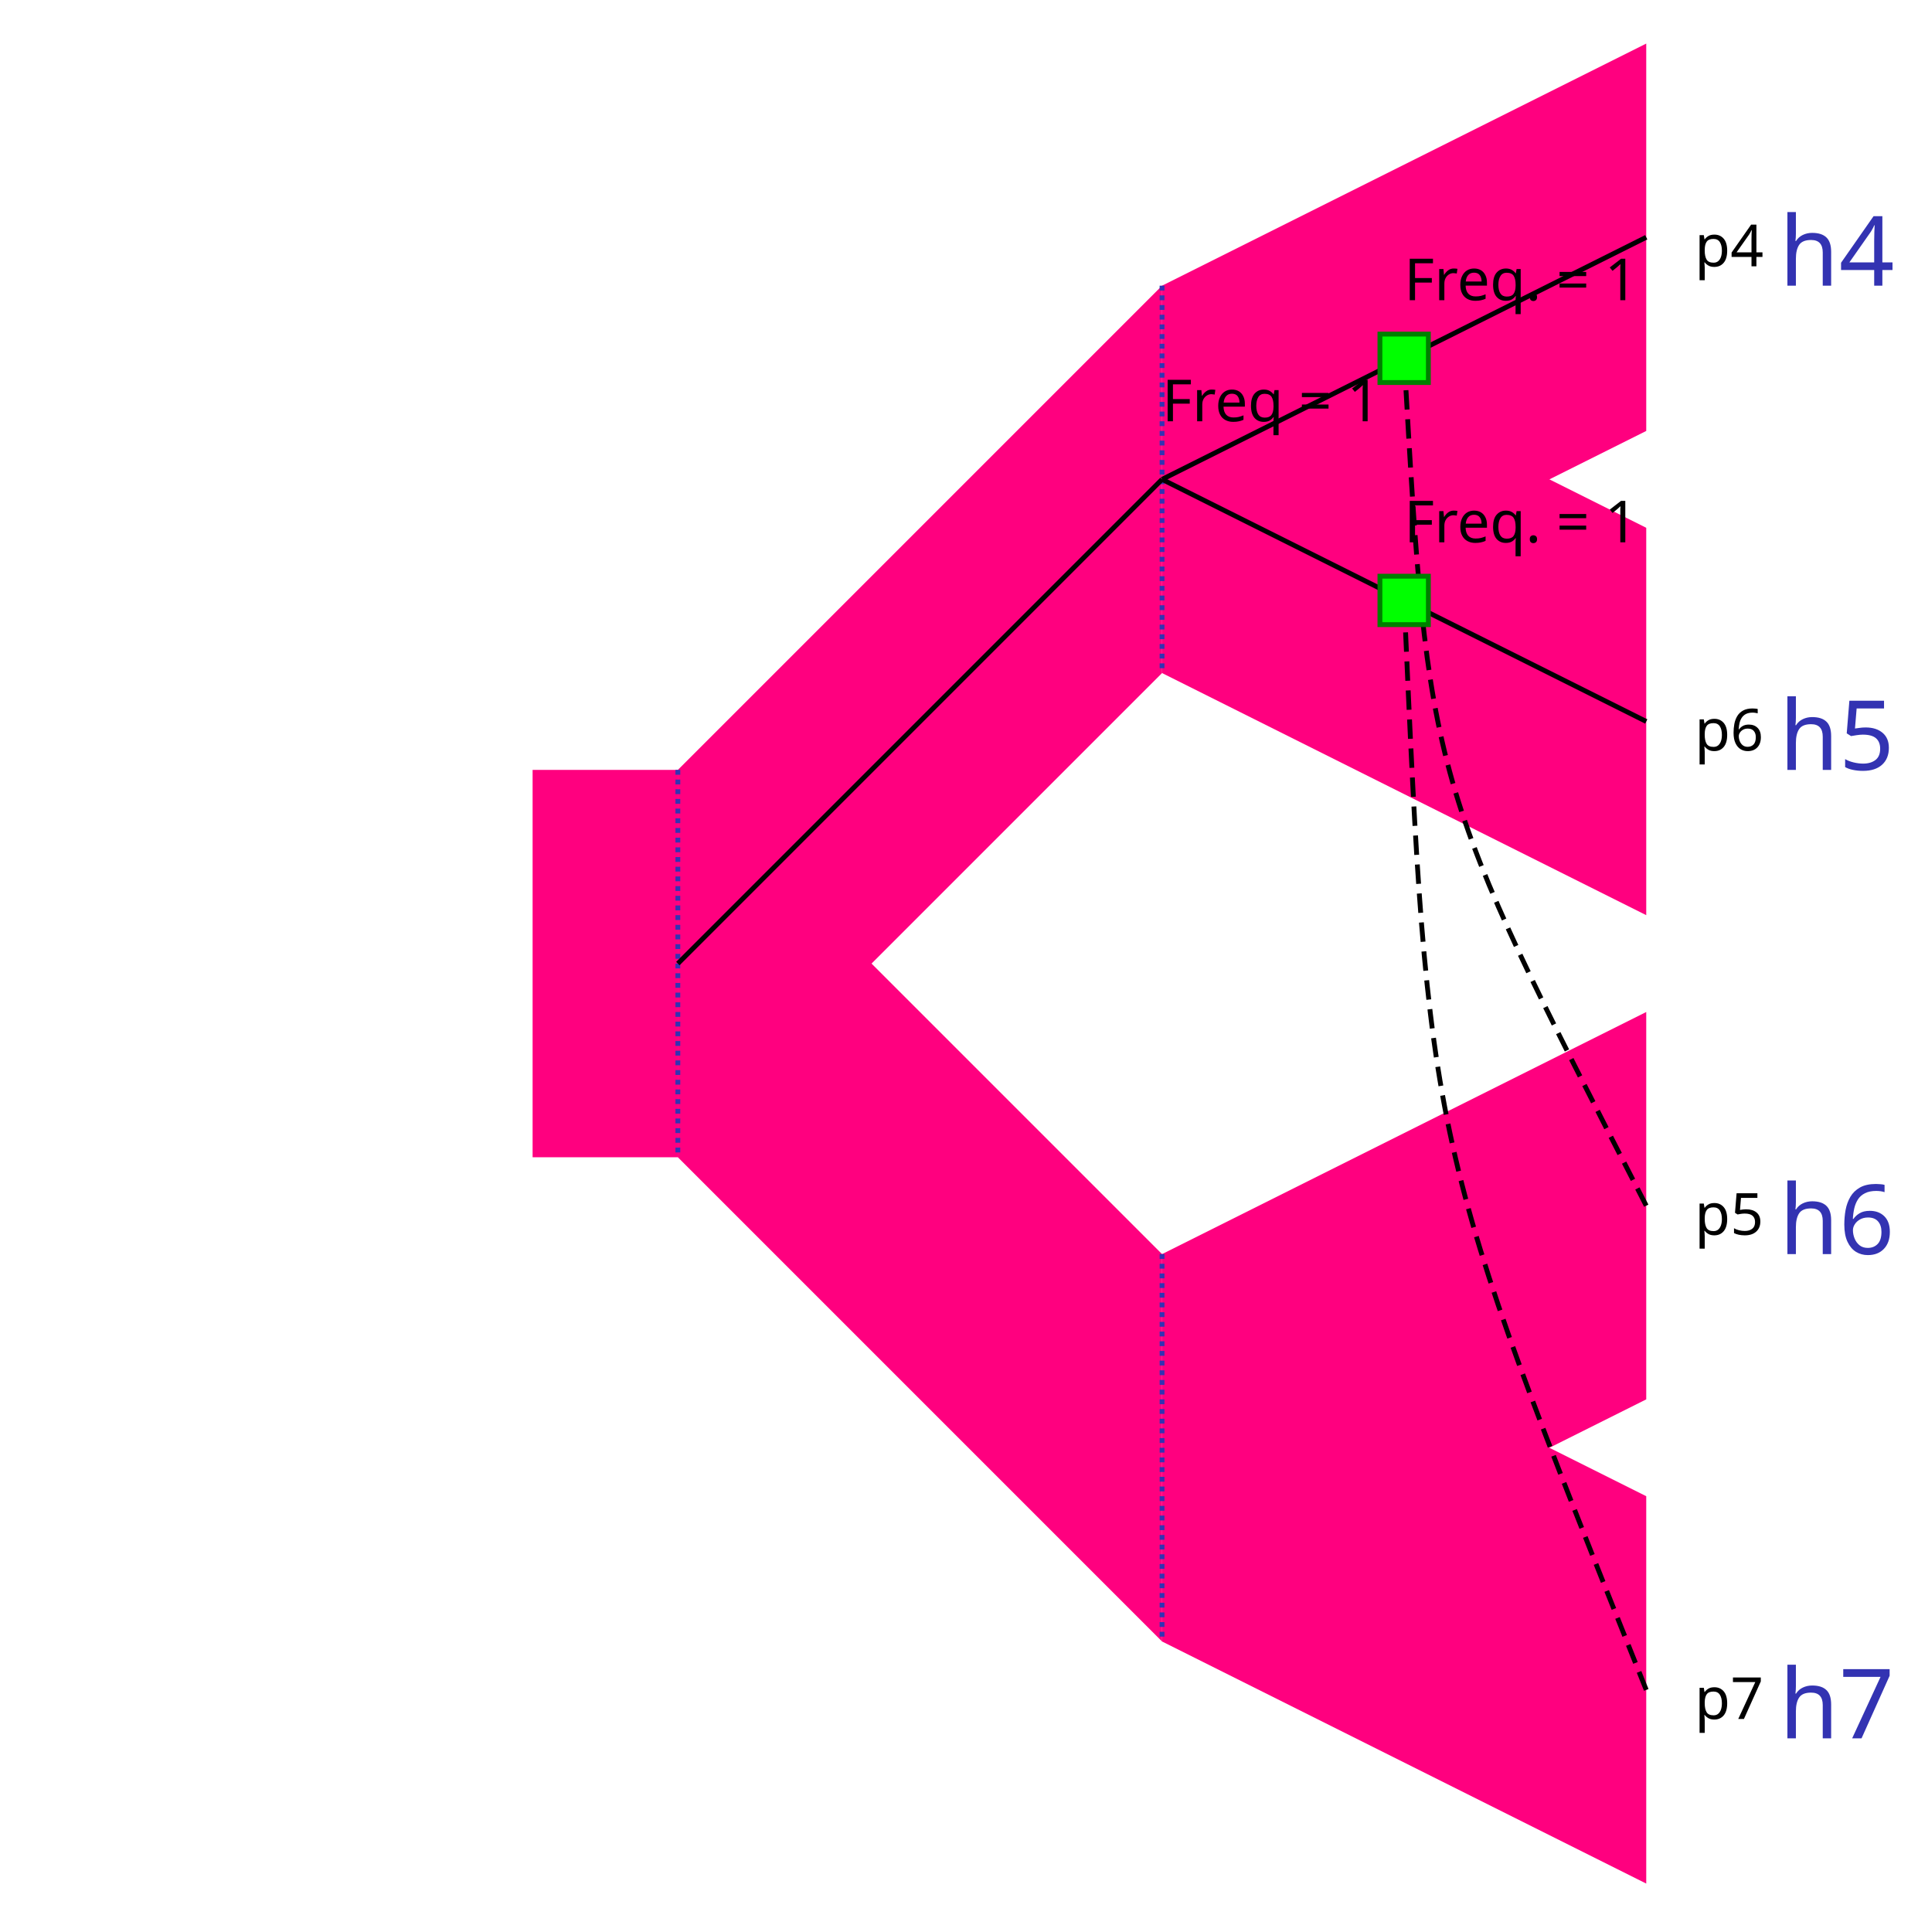
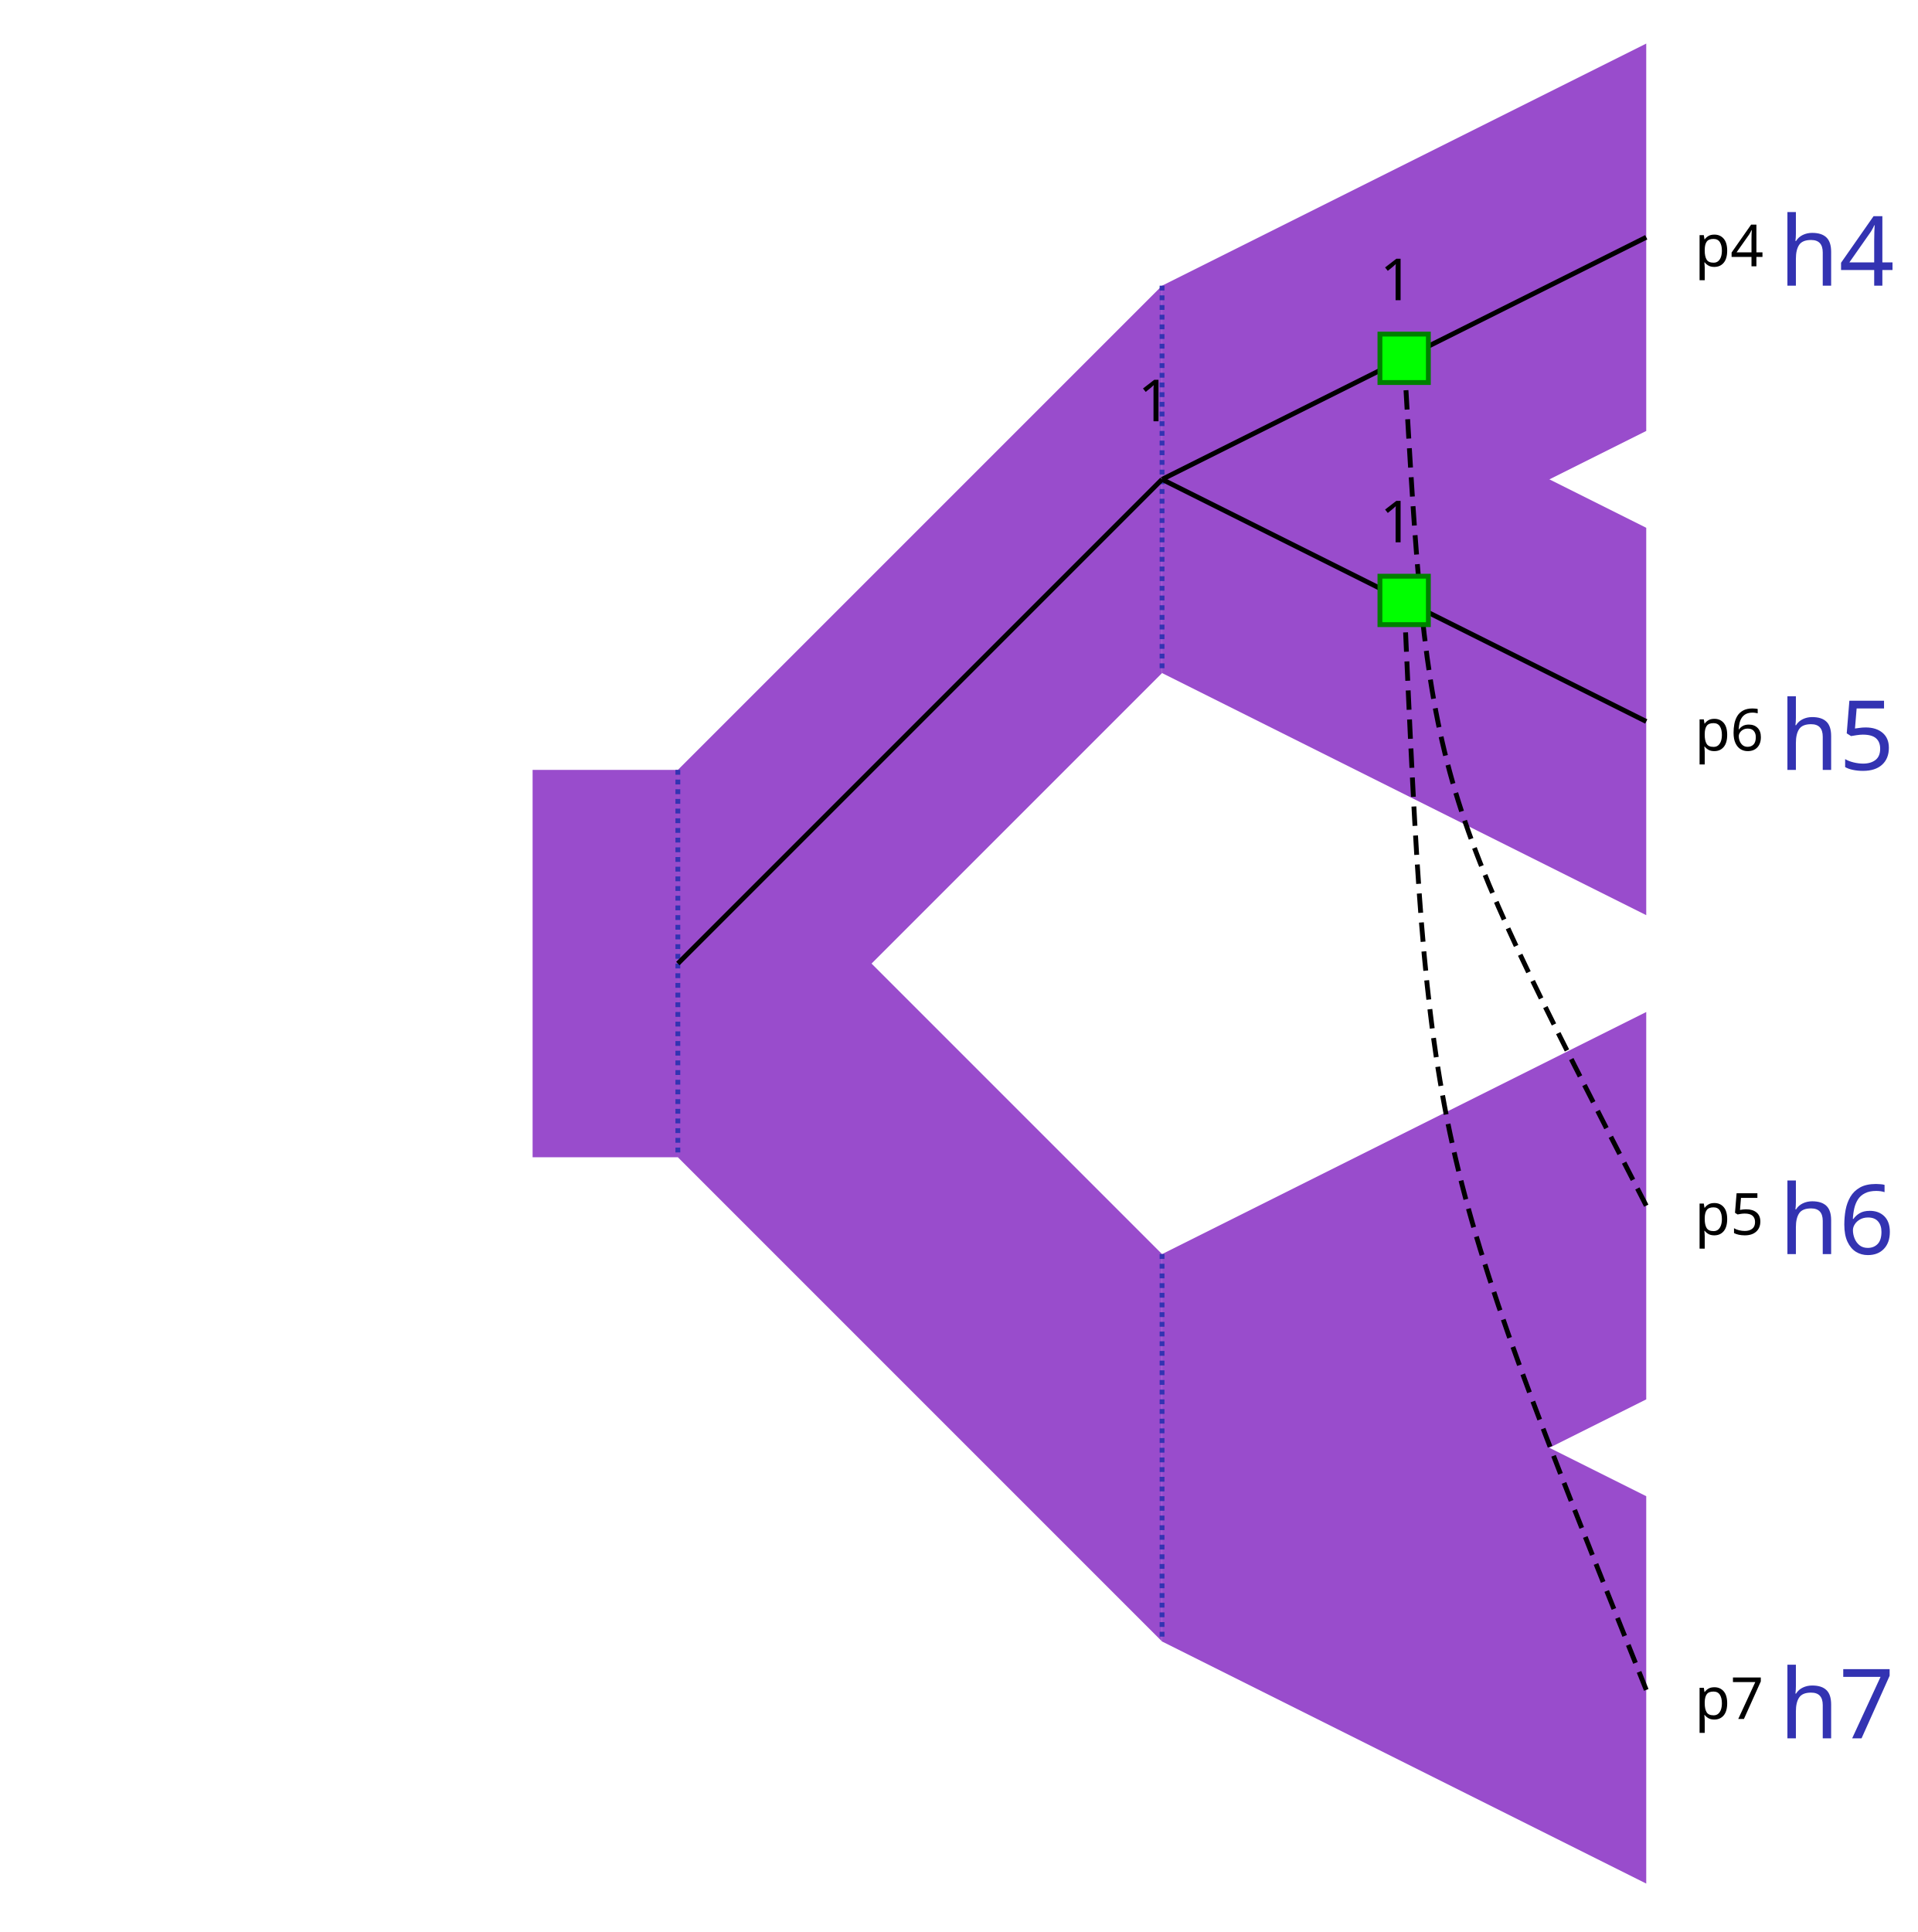
<svg xmlns="http://www.w3.org/2000/svg" width="396" height="399" version="1.1">
  <g>
    <g style="font-family: &quot;Sans&quot;;">
      <g transform="translate(10, 0) ">
-         <polygon stroke="rgb(0,0,0)" stroke-opacity="0" fill="rgb(255,0,127)" points="130,159 230,59 230,139 130,239 " stroke-width="1" />
-         <polygon stroke="rgb(0,0,0)" stroke-opacity="0" fill="rgb(255,0,127)" points="130,159 230,259 230,339 130,239 " stroke-width="1" />
-         <polygon stroke="rgb(0,0,0)" stroke-opacity="0" fill="rgb(255,0,127)" points="100,159 130,159 130,239 100,239 " stroke-width="1" />
-         <polygon stroke="rgb(0,0,0)" stroke-opacity="0" fill="rgb(255,0,127)" points="230,259 330,209 330,289 230,339 " stroke-width="1" />
-         <polygon stroke="rgb(0,0,0)" stroke-opacity="0" fill="rgb(255,0,127)" points="230,259 330,309 330,389 230,339 " stroke-width="1" />
-         <polygon stroke="rgb(0,0,0)" stroke-opacity="0" fill="rgb(255,0,127)" points="230,59 330,9 330,89 230,139 " stroke-width="1" />
-         <polygon stroke="rgb(0,0,0)" stroke-opacity="0" fill="rgb(255,0,127)" points="230,59 330,109 330,189 230,139 " stroke-width="1" />
+         <polygon stroke="rgb(0,0,0)" stroke-opacity="0" fill="rgb(153,76,204)" points="130,159 230,59 230,139 130,239 " stroke-width="1" />
+         <polygon stroke="rgb(0,0,0)" stroke-opacity="0" fill="rgb(153,76,204)" points="130,159 230,259 230,339 130,239 " stroke-width="1" />
+         <polygon stroke="rgb(0,0,0)" stroke-opacity="0" fill="rgb(153,76,204)" points="100,159 130,159 130,239 100,239 " stroke-width="1" />
+         <polygon stroke="rgb(0,0,0)" stroke-opacity="0" fill="rgb(153,76,204)" points="230,259 330,209 330,289 230,339 " stroke-width="1" />
+         <polygon stroke="rgb(0,0,0)" stroke-opacity="0" fill="rgb(153,76,204)" points="230,259 330,309 330,389 230,339 " stroke-width="1" />
+         <polygon stroke="rgb(0,0,0)" stroke-opacity="0" fill="rgb(153,76,204)" points="230,59 330,9 330,89 230,139 " stroke-width="1" />
+         <polygon stroke="rgb(0,0,0)" stroke-opacity="0" fill="rgb(153,76,204)" points="230,59 330,109 330,189 230,139 " stroke-width="1" />
        <line x1="230" y1="59" x2="230" y2="139" stroke="rgb(51,51,178)" style="stroke-dasharray: 1, 1" />
        <line x1="230" y1="259" x2="230" y2="339" stroke="rgb(51,51,178)" style="stroke-dasharray: 1, 1" />
        <line x1="130" y1="159" x2="130" y2="239" stroke="rgb(51,51,178)" style="stroke-dasharray: 1, 1" />
        <g transform="translate(357.4545,259) rotate(0)">
          <text x="0" y="0" font-size="20" stroke="rgb(0,0,0)" stroke-opacity="0" fill="rgb(51,51,178)" stroke-width="1" text-anchor="start" style="dominant-baseline: auto">h6</text>
        </g>
        <g transform="translate(357.4545,359) rotate(0)">
          <text x="0" y="0" font-size="20" stroke="rgb(0,0,0)" stroke-opacity="0" fill="rgb(51,51,178)" stroke-width="1" text-anchor="start" style="dominant-baseline: auto">h7</text>
        </g>
        <g transform="translate(357.4545,59) rotate(0)">
          <text x="0" y="0" font-size="20" stroke="rgb(0,0,0)" stroke-opacity="0" fill="rgb(51,51,178)" stroke-width="1" text-anchor="start" style="dominant-baseline: auto">h4</text>
        </g>
        <g transform="translate(357.4545,159) rotate(0)">
          <text x="0" y="0" font-size="20" stroke="rgb(0,0,0)" stroke-opacity="0" fill="rgb(51,51,178)" stroke-width="1" text-anchor="start" style="dominant-baseline: auto">h5</text>
        </g>
        <line x1="280" y1="74" x2="230" y2="99" stroke="rgb(0,0,0)" />
        <line x1="280" y1="124" x2="230" y2="99" stroke="rgb(0,0,0)" />
        <line x1="230" y1="99" x2="130" y2="199" stroke="rgb(0,0,0)" />
        <line x1="330" y1="149" x2="280" y2="124" stroke="rgb(0,0,0)" />
        <path d="M330 349 C285 236.5 285 236.5 280 124" style="stroke-dasharray: 4, 2" stroke="rgb(0,0,0)" fill="rgb(0,0,0)" fill-opacity="0" />
        <line x1="330" y1="49" x2="280" y2="74" stroke="rgb(0,0,0)" />
        <path d="M330 249 C285 161.5 285 161.5 280 74" style="stroke-dasharray: 4, 2" stroke="rgb(0,0,0)" fill="rgb(0,0,0)" fill-opacity="0" />
        <rect x="275" y="69" width="10" height="10" stroke="rgb(0,127,0)" fill="rgb(0,255,0)" stroke-width="1" />
-         <g transform="translate(280,62) rotate(0)">
-           <text x="0" y="0" font-size="12" stroke="rgb(0,0,0)" stroke-opacity="0" fill="rgb(0,0,0)" stroke-width="1" text-anchor="start" style="dominant-baseline: auto">Freq. = 1</text>
+         <g transform="translate(275,62) rotate(0)">
+           <text x="0" y="0" font-size="12" stroke="rgb(0,0,0)" stroke-opacity="0" fill="rgb(0,0,0)" stroke-width="1" text-anchor="start" style="dominant-baseline: auto">1</text>
        </g>
        <rect x="275" y="119" width="10" height="10" stroke="rgb(0,127,0)" fill="rgb(0,255,0)" stroke-width="1" />
-         <g transform="translate(280,112) rotate(0)">
-           <text x="0" y="0" font-size="12" stroke="rgb(0,0,0)" stroke-opacity="0" fill="rgb(0,0,0)" stroke-width="1" text-anchor="start" style="dominant-baseline: auto">Freq. = 1</text>
+         <g transform="translate(275,112) rotate(0)">
+           <text x="0" y="0" font-size="12" stroke="rgb(0,0,0)" stroke-opacity="0" fill="rgb(0,0,0)" stroke-width="1" text-anchor="start" style="dominant-baseline: auto">1</text>
        </g>
-         <g transform="translate(230,87) rotate(0)">
-           <text x="0" y="0" font-size="12" stroke="rgb(0,0,0)" stroke-opacity="0" fill="rgb(0,0,0)" stroke-width="1" text-anchor="start" style="dominant-baseline: auto">Freq = 1</text>
+         <g transform="translate(225,87) rotate(0)">
+           <text x="0" y="0" font-size="12" stroke="rgb(0,0,0)" stroke-opacity="0" fill="rgb(0,0,0)" stroke-width="1" text-anchor="start" style="dominant-baseline: auto">1</text>
        </g>
        <g transform="translate(340,155) rotate(0)">
          <text x="0" y="0" font-size="12" stroke="rgb(0,0,0)" stroke-opacity="0" fill="rgb(0,0,0)" stroke-width="1" text-anchor="start" style="dominant-baseline: auto">p6</text>
        </g>
        <g transform="translate(340,355) rotate(0)">
          <text x="0" y="0" font-size="12" stroke="rgb(0,0,0)" stroke-opacity="0" fill="rgb(0,0,0)" stroke-width="1" text-anchor="start" style="dominant-baseline: auto">p7</text>
        </g>
        <g transform="translate(340,55) rotate(0)">
          <text x="0" y="0" font-size="12" stroke="rgb(0,0,0)" stroke-opacity="0" fill="rgb(0,0,0)" stroke-width="1" text-anchor="start" style="dominant-baseline: auto">p4</text>
        </g>
        <g transform="translate(340,255) rotate(0)">
          <text x="0" y="0" font-size="12" stroke="rgb(0,0,0)" stroke-opacity="0" fill="rgb(0,0,0)" stroke-width="1" text-anchor="start" style="dominant-baseline: auto">p5</text>
        </g>
      </g>
    </g>
  </g>
</svg>
